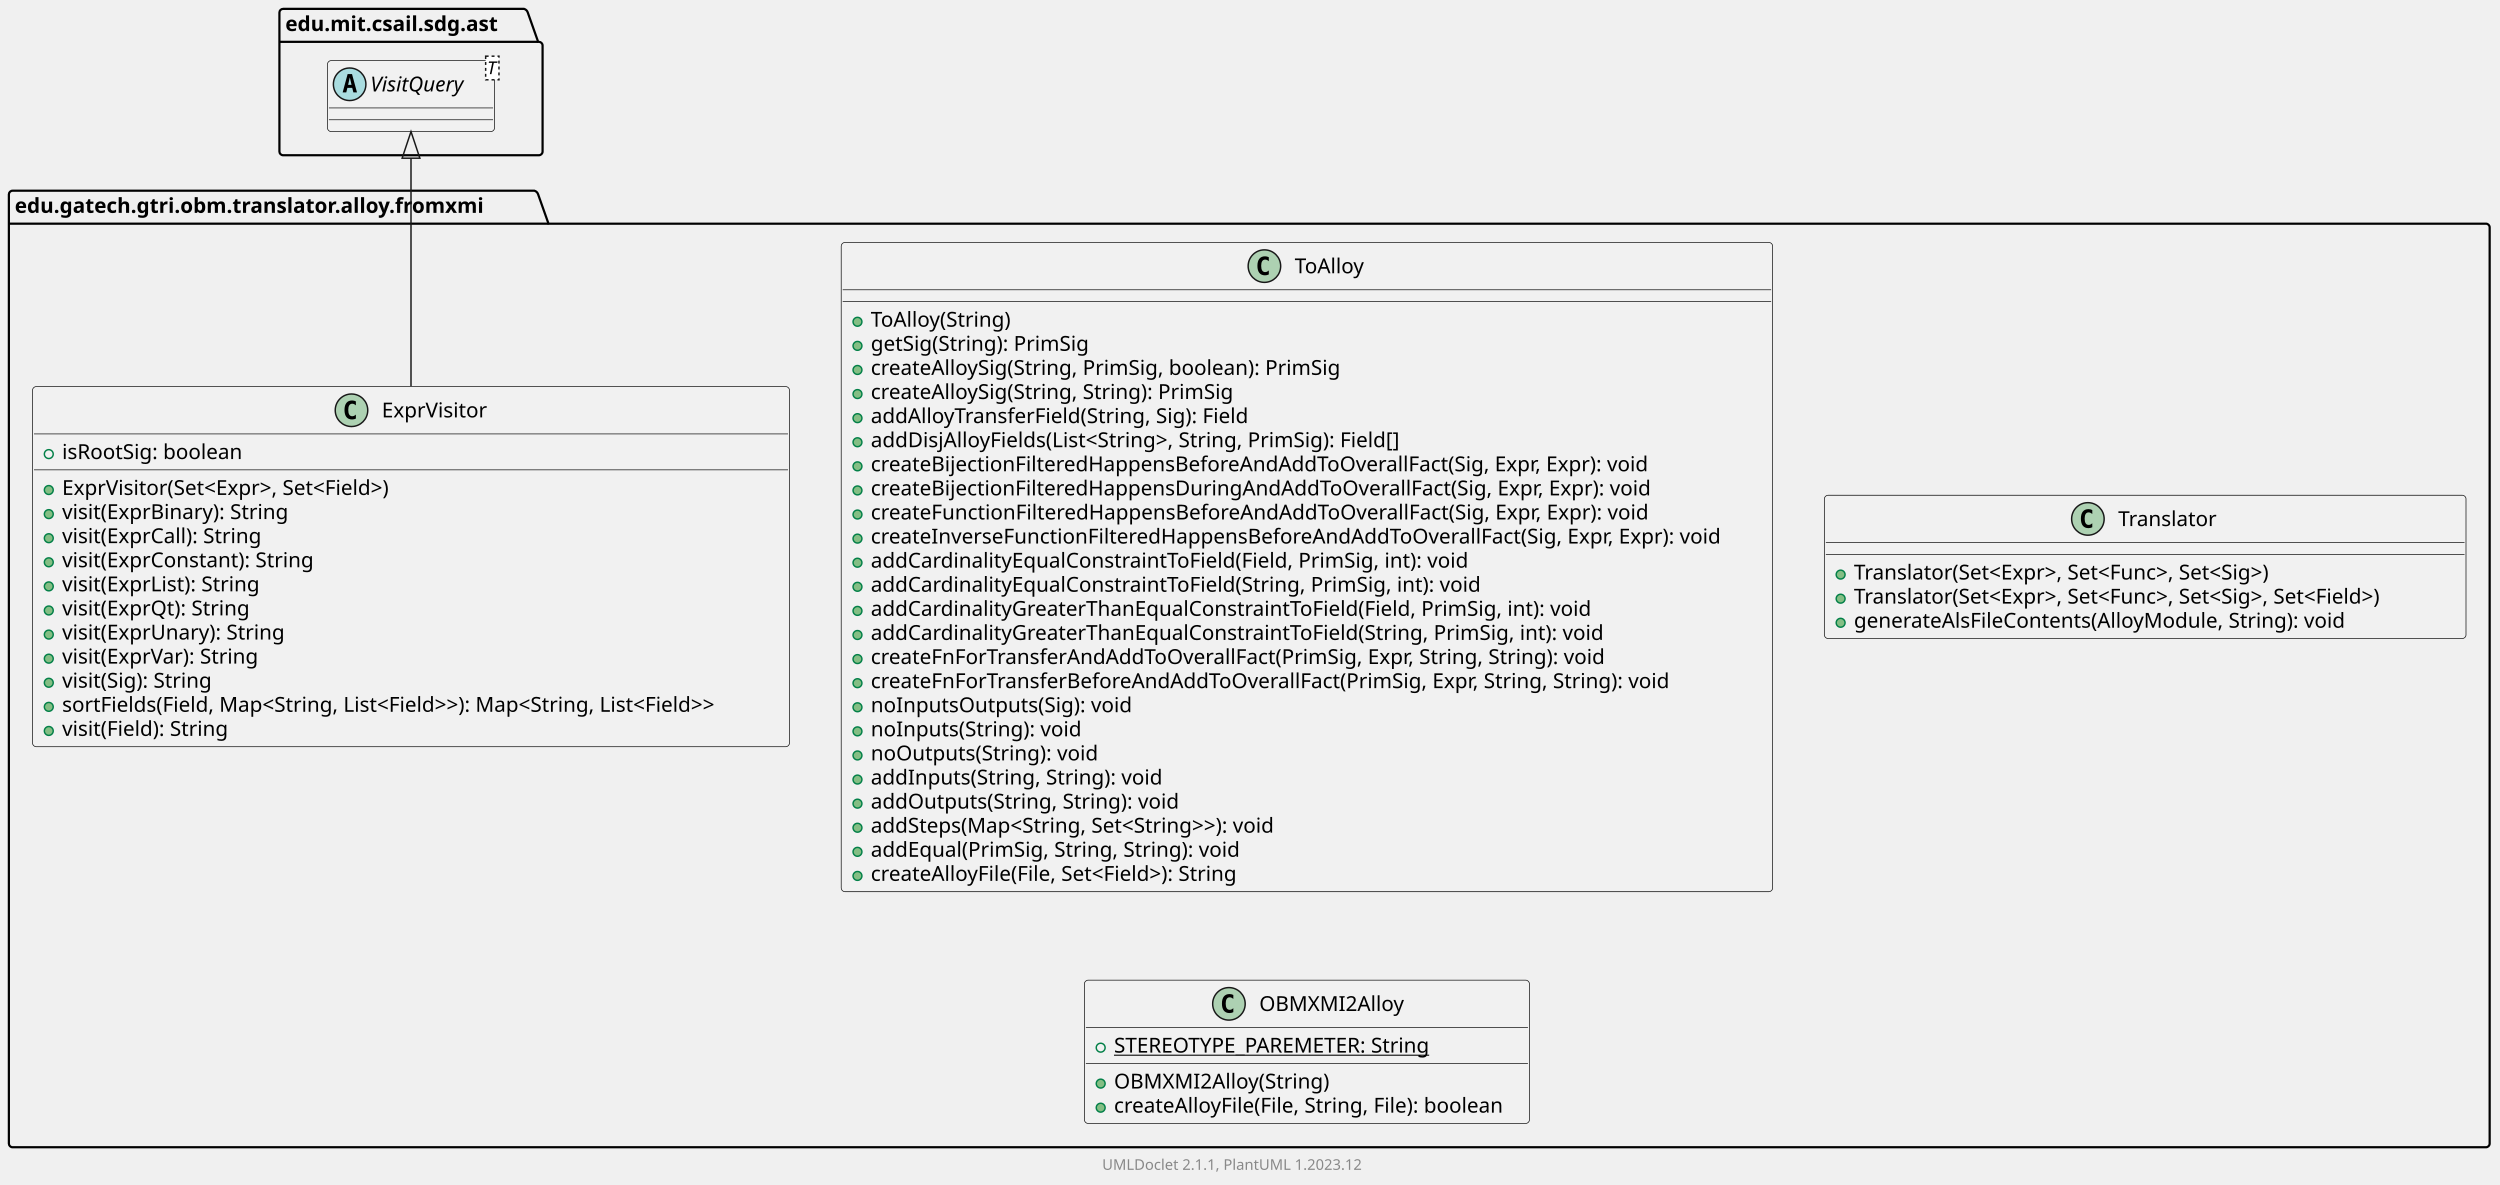
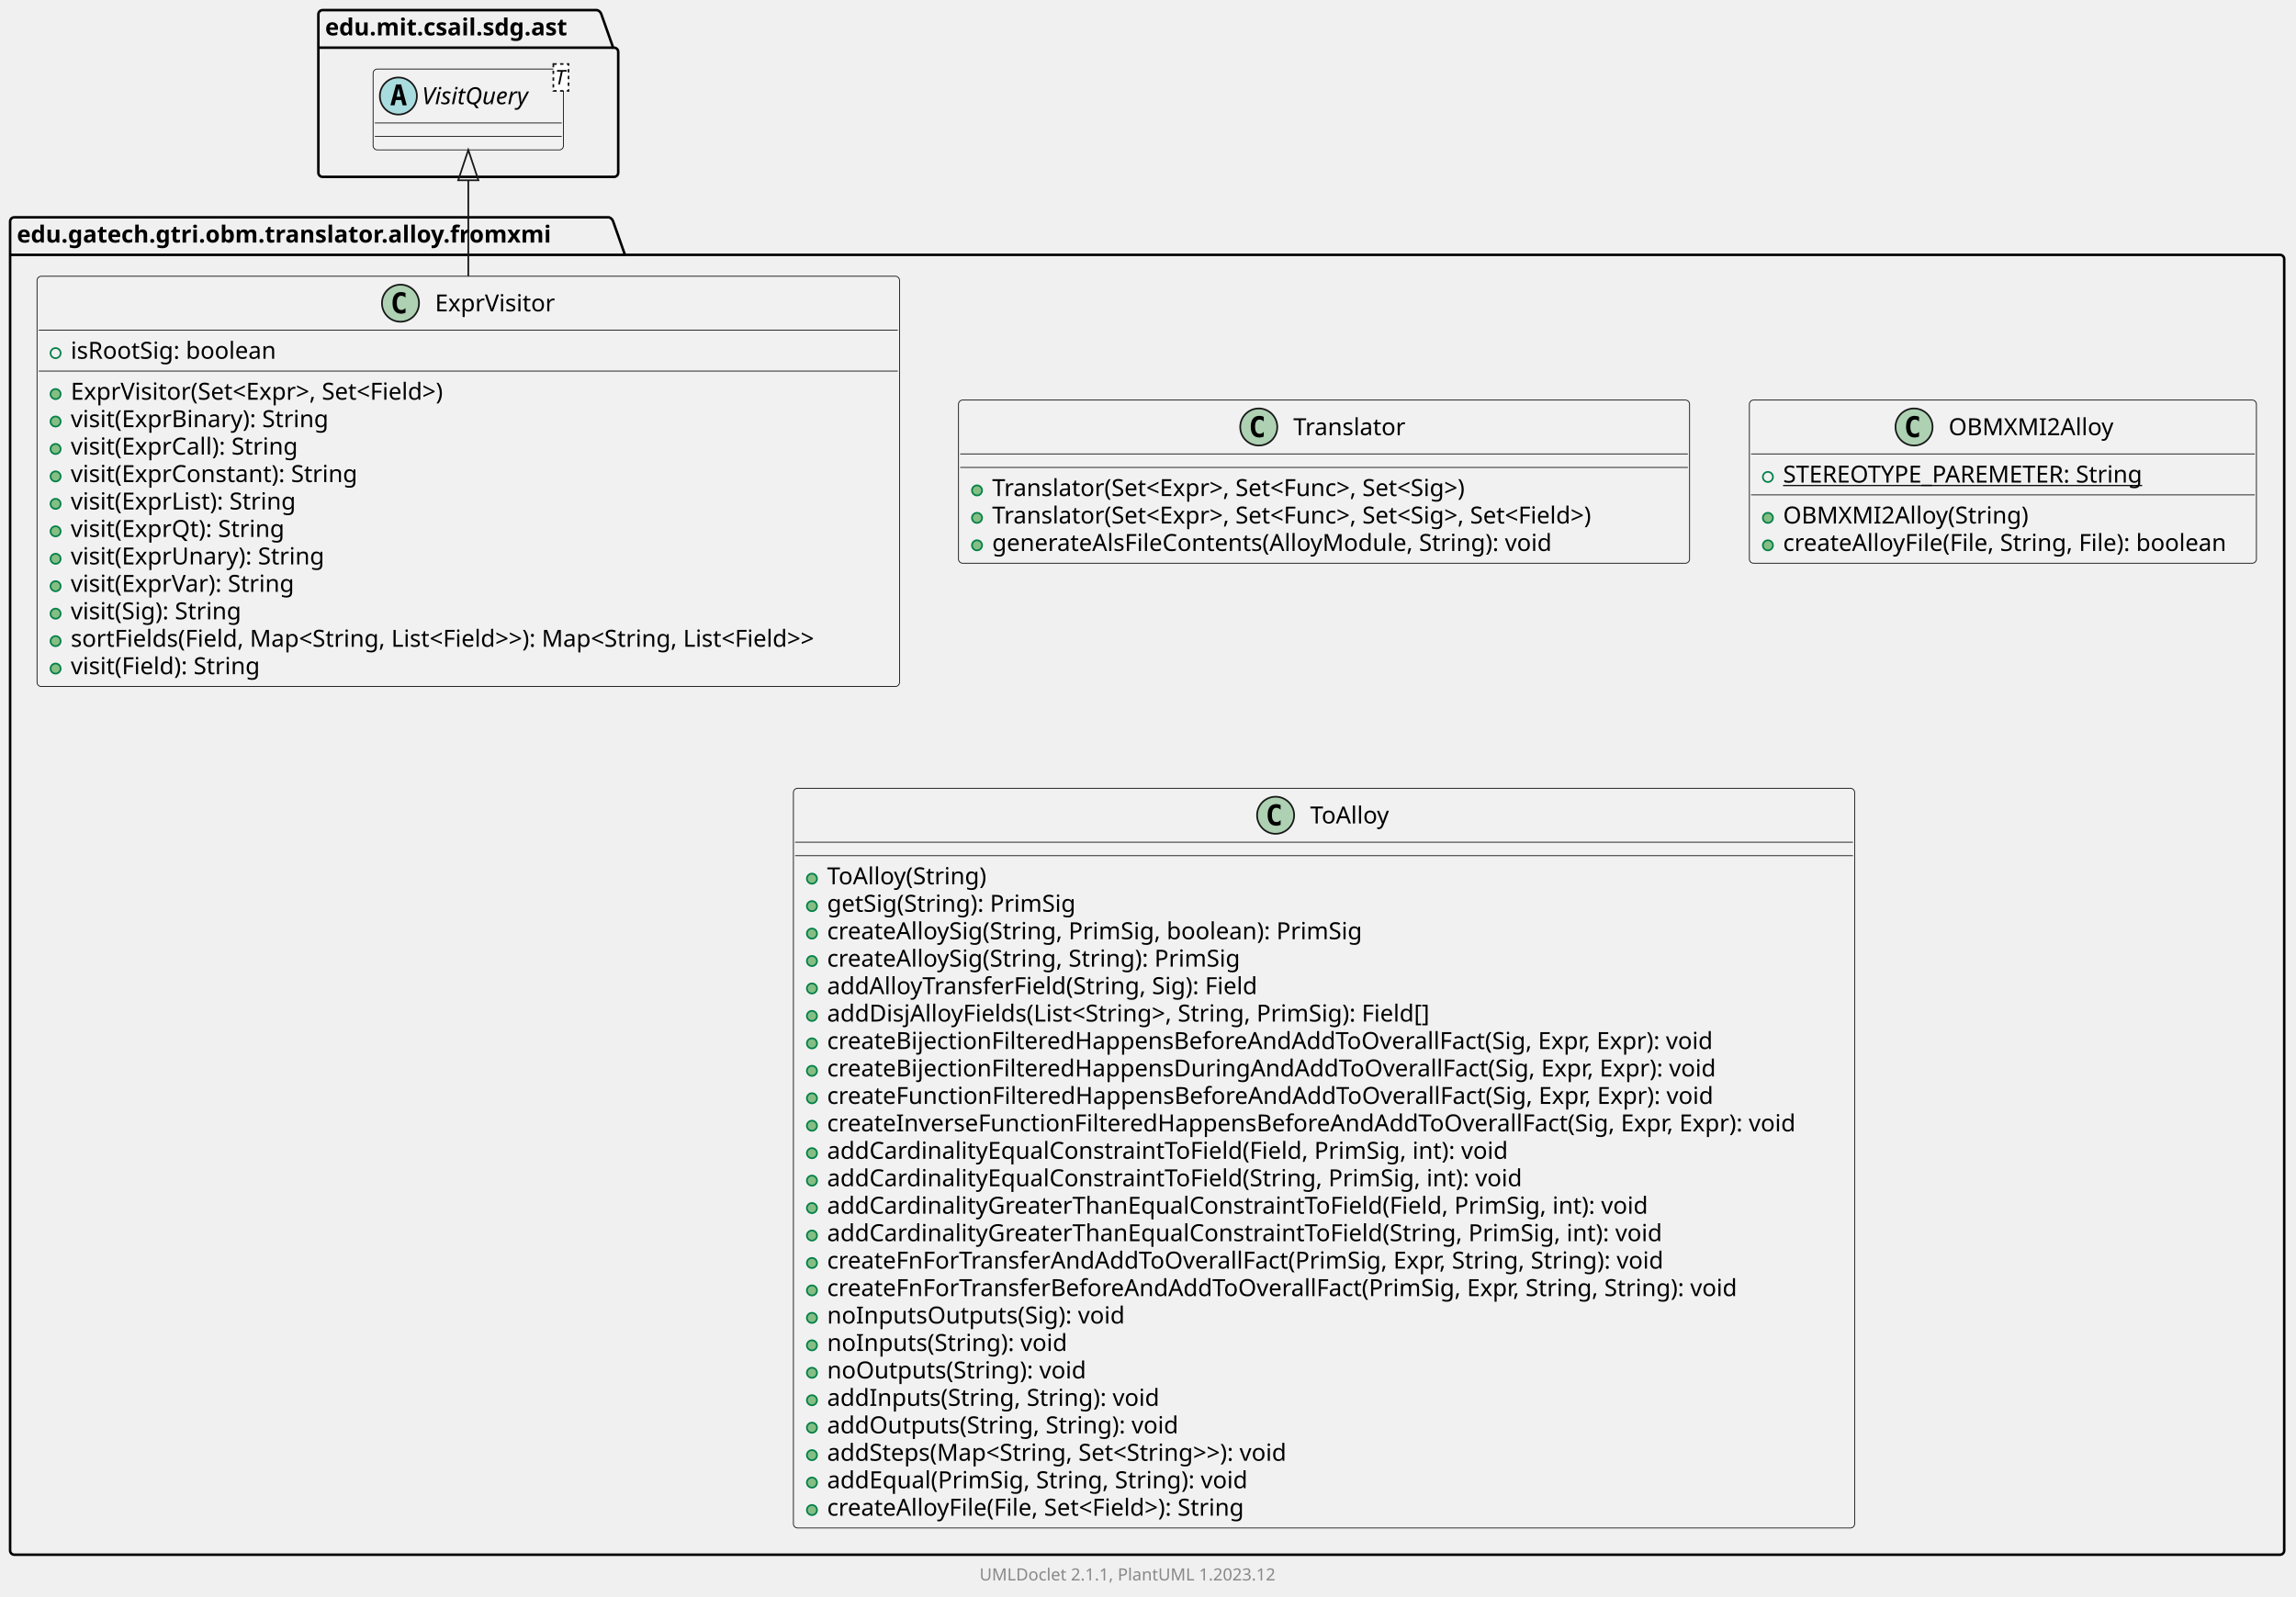
- <svg xmlns="http://www.w3.org/2000/svg" xmlns:xlink="http://www.w3.org/1999/xlink" contentStyleType="text/css" height="801px" preserveAspectRatio="none" style="width:1691px;height:801px;background:#FFFFFF;" version="1.1" viewBox="0 0 1691 801" width="1691px" zoomAndPan="magnify">
+ <svg xmlns="http://www.w3.org/2000/svg" xmlns:xlink="http://www.w3.org/1999/xlink" contentStyleType="text/css" height="948px" preserveAspectRatio="none" style="width:1363px;height:948px;background:#FFFFFF;" version="1.1" viewBox="0 0 1363 948" width="1363px" zoomAndPan="magnify">
  <defs />
  <g>
    <g id="cluster_edu.gatech.gtri.obm.translator.alloy.fromxmi">
-       <path d="M8.5,129 L361.5,129 A3.75,3.75 0 0 1 364,131.5 L371,151.297 L1681.5,151.297 A2.5,2.5 0 0 1 1684,153.797 L1684,773.5 A2.5,2.5 0 0 1 1681.5,776 L8.5,776 A2.5,2.5 0 0 1 6,773.5 L6,131.5 A2.5,2.5 0 0 1 8.5,129 " fill="none" style="stroke:#000000;stroke-width:1.5;" />
+       <path d="M8.5,129 L361.5,129 A3.75,3.75 0 0 1 364,131.5 L371,151.297 L1353.5,151.297 A2.5,2.5 0 0 1 1356,153.797 L1356,920.5 A2.5,2.5 0 0 1 1353.5,923 L8.5,923 A2.5,2.5 0 0 1 6,920.5 L6,131.5 A2.5,2.5 0 0 1 8.5,129 " fill="none" style="stroke:#000000;stroke-width:1.5;" />
      <line style="stroke:#000000;stroke-width:1.5;" x1="6" x2="371" y1="151.297" y2="151.297" />
      <text fill="#000000" font-family="sans-serif" font-size="14" font-weight="bold" lengthAdjust="spacing" textLength="352" x="10" y="143.995">edu.gatech.gtri.obm.translator.alloy.fromxmi</text>
    </g>
    <g id="cluster_edu.mit.csail.sdg.ast">
      <path d="M191.5,6 L354.5,6 A3.75,3.75 0 0 1 357,8.5 L364,28.297 L364.5,28.297 A2.5,2.5 0 0 1 367,30.797 L367,102.5 A2.5,2.5 0 0 1 364.5,105 L191.5,105 A2.5,2.5 0 0 1 189,102.5 L189,8.5 A2.5,2.5 0 0 1 191.5,6 " fill="none" style="stroke:#000000;stroke-width:1.5;" />
      <line style="stroke:#000000;stroke-width:1.5;" x1="189" x2="364" y1="28.297" y2="28.297" />
      <text fill="#000000" font-family="sans-serif" font-size="14" font-weight="bold" lengthAdjust="spacing" textLength="162" x="193" y="20.995">edu.mit.csail.sdg.ast</text>
    </g>
+     <a href="Translator.html" target="_top" title="Translator.html" xlink:actuate="onRequest" xlink:href="Translator.html" xlink:show="new" xlink:title="Translator.html" xlink:type="simple">
+       <g id="elem_Translator">
+         <rect codeLine="5" fill="#F1F1F1" height="96.891" id="Translator" rx="2.5" ry="2.5" style="stroke:#181818;stroke-width:0.5;" width="434" x="569" y="237.5" />
+         <ellipse cx="747.25" cy="253.5" fill="#ADD1B2" rx="11" ry="11" style="stroke:#181818;stroke-width:1.0;" />
+         <path d="M750.219,259.141 Q749.641,259.438 749,259.578 Q748.359,259.734 747.656,259.734 Q745.156,259.734 743.828,258.094 Q742.516,256.438 742.516,253.312 Q742.516,250.188 743.828,248.531 Q745.156,246.875 747.656,246.875 Q748.359,246.875 749,247.031 Q749.656,247.188 750.219,247.484 L750.219,250.203 Q749.594,249.625 749,249.359 Q748.406,249.078 747.781,249.078 Q746.438,249.078 745.75,250.156 Q745.062,251.219 745.062,253.312 Q745.062,255.406 745.75,256.484 Q746.438,257.547 747.781,257.547 Q748.406,257.547 749,257.281 Q749.594,257 750.219,256.422 L750.219,259.141 Z " fill="#000000" />
+         <text fill="#000000" font-family="sans-serif" font-size="14" lengthAdjust="spacing" textLength="69" x="767.75" y="258.347">Translator</text>
+         <line style="stroke:#181818;stroke-width:0.5;" x1="570" x2="1002" y1="269.5" y2="269.5" />
+         <line style="stroke:#181818;stroke-width:0.5;" x1="570" x2="1002" y1="277.5" y2="277.5" />
+         <ellipse cx="580" cy="291.148" fill="#84BE84" rx="3" ry="3" style="stroke:#038048;stroke-width:1.0;" />
+         <text fill="#000000" font-family="sans-serif" font-size="14" lengthAdjust="spacing" textLength="321" x="589" y="294.495">Translator(Set&lt;Expr&gt;, Set&lt;Func&gt;, Set&lt;Sig&gt;)</text>
+         <ellipse cx="580" cy="307.445" fill="#84BE84" rx="3" ry="3" style="stroke:#038048;stroke-width:1.0;" />
+         <text fill="#000000" font-family="sans-serif" font-size="14" lengthAdjust="spacing" textLength="408" x="589" y="310.792">Translator(Set&lt;Expr&gt;, Set&lt;Func&gt;, Set&lt;Sig&gt;, Set&lt;Field&gt;)</text>
+         <ellipse cx="580" cy="323.742" fill="#84BE84" rx="3" ry="3" style="stroke:#038048;stroke-width:1.0;" />
+         <text fill="#000000" font-family="sans-serif" font-size="14" lengthAdjust="spacing" textLength="347" x="589" y="327.089">generateAlsFileContents(AlloyModule, String): void</text>
+       </g>
+     </a>
+     <a href="OBMXMI2Alloy.html" target="_top" title="OBMXMI2Alloy.html" xlink:actuate="onRequest" xlink:href="OBMXMI2Alloy.html" xlink:show="new" xlink:title="OBMXMI2Alloy.html" xlink:type="simple">
+       <g id="elem_OBMXMI2Alloy">
+         <rect codeLine="11" fill="#F1F1F1" height="96.891" id="OBMXMI2Alloy" rx="2.5" ry="2.5" style="stroke:#181818;stroke-width:0.5;" width="301" x="1038.5" y="237.5" />
+         <ellipse cx="1136.25" cy="253.5" fill="#ADD1B2" rx="11" ry="11" style="stroke:#181818;stroke-width:1.0;" />
+         <path d="M1139.219,259.141 Q1138.641,259.438 1138,259.578 Q1137.359,259.734 1136.656,259.734 Q1134.156,259.734 1132.828,258.094 Q1131.516,256.438 1131.516,253.312 Q1131.516,250.188 1132.828,248.531 Q1134.156,246.875 1136.656,246.875 Q1137.359,246.875 1138,247.031 Q1138.656,247.188 1139.219,247.484 L1139.219,250.203 Q1138.594,249.625 1138,249.359 Q1137.406,249.078 1136.781,249.078 Q1135.438,249.078 1134.75,250.156 Q1134.062,251.219 1134.062,253.312 Q1134.062,255.406 1134.75,256.484 Q1135.438,257.547 1136.781,257.547 Q1137.406,257.547 1138,257.281 Q1138.594,257 1139.219,256.422 L1139.219,259.141 Z " fill="#000000" />
+         <text fill="#000000" font-family="sans-serif" font-size="14" lengthAdjust="spacing" textLength="97" x="1156.75" y="258.347">OBMXMI2Alloy</text>
+         <line style="stroke:#181818;stroke-width:0.5;" x1="1039.5" x2="1338.5" y1="269.5" y2="269.5" />
+         <ellipse cx="1049.5" cy="283.148" fill="none" rx="3" ry="3" style="stroke:#038048;stroke-width:1.0;" />
+         <text fill="#000000" font-family="sans-serif" font-size="14" lengthAdjust="spacing" text-decoration="underline" textLength="235" x="1058.5" y="286.495">STEREOTYPE_PAREMETER: String</text>
+         <line style="stroke:#181818;stroke-width:0.5;" x1="1039.5" x2="1338.5" y1="293.797" y2="293.797" />
+         <ellipse cx="1049.5" cy="307.445" fill="#84BE84" rx="3" ry="3" style="stroke:#038048;stroke-width:1.0;" />
+         <text fill="#000000" font-family="sans-serif" font-size="14" lengthAdjust="spacing" textLength="147" x="1058.5" y="310.792">OBMXMI2Alloy(String)</text>
+         <ellipse cx="1049.5" cy="323.742" fill="#84BE84" rx="3" ry="3" style="stroke:#038048;stroke-width:1.0;" />
+         <text fill="#000000" font-family="sans-serif" font-size="14" lengthAdjust="spacing" textLength="275" x="1058.5" y="327.089">createAlloyFile(File, String, File): boolean</text>
+       </g>
+     </a>
    <a href="ToAlloy.html" target="_top" title="ToAlloy.html" xlink:actuate="onRequest" xlink:href="ToAlloy.html" xlink:show="new" xlink:title="ToAlloy.html" xlink:type="simple">
      <g id="elem_ToAlloy">
-         <rect codeLine="5" fill="#F1F1F1" height="439.125" id="ToAlloy" rx="2.5" ry="2.5" style="stroke:#181818;stroke-width:0.5;" width="630" x="569" y="164" />
-         <ellipse cx="855.25" cy="180" fill="#ADD1B2" rx="11" ry="11" style="stroke:#181818;stroke-width:1.0;" />
-         <path d="M858.219,185.641 Q857.641,185.938 857,186.078 Q856.359,186.234 855.656,186.234 Q853.156,186.234 851.828,184.594 Q850.516,182.938 850.516,179.812 Q850.516,176.688 851.828,175.031 Q853.156,173.375 855.656,173.375 Q856.359,173.375 857,173.531 Q857.656,173.688 858.219,173.984 L858.219,176.703 Q857.594,176.125 857,175.859 Q856.406,175.578 855.781,175.578 Q854.438,175.578 853.75,176.656 Q853.062,177.719 853.062,179.812 Q853.062,181.906 853.75,182.984 Q854.438,184.047 855.781,184.047 Q856.406,184.047 857,183.781 Q857.594,183.5 858.219,182.922 L858.219,185.641 Z " fill="#000000" />
-         <text fill="#000000" font-family="sans-serif" font-size="14" lengthAdjust="spacing" textLength="49" x="875.75" y="184.847">ToAlloy</text>
-         <line style="stroke:#181818;stroke-width:0.5;" x1="570" x2="1198" y1="196" y2="196" />
-         <line style="stroke:#181818;stroke-width:0.5;" x1="570" x2="1198" y1="204" y2="204" />
-         <ellipse cx="580" cy="217.648" fill="#84BE84" rx="3" ry="3" style="stroke:#038048;stroke-width:1.0;" />
-         <text fill="#000000" font-family="sans-serif" font-size="14" lengthAdjust="spacing" textLength="99" x="589" y="220.995">ToAlloy(String)</text>
-         <ellipse cx="580" cy="233.945" fill="#84BE84" rx="3" ry="3" style="stroke:#038048;stroke-width:1.0;" />
-         <text fill="#000000" font-family="sans-serif" font-size="14" lengthAdjust="spacing" textLength="154" x="589" y="237.292">getSig(String): PrimSig</text>
-         <ellipse cx="580" cy="250.242" fill="#84BE84" rx="3" ry="3" style="stroke:#038048;stroke-width:1.0;" />
-         <text fill="#000000" font-family="sans-serif" font-size="14" lengthAdjust="spacing" textLength="329" x="589" y="253.589">createAlloySig(String, PrimSig, boolean): PrimSig</text>
-         <ellipse cx="580" cy="266.539" fill="#84BE84" rx="3" ry="3" style="stroke:#038048;stroke-width:1.0;" />
-         <text fill="#000000" font-family="sans-serif" font-size="14" lengthAdjust="spacing" textLength="254" x="589" y="269.886">createAlloySig(String, String): PrimSig</text>
-         <ellipse cx="580" cy="282.836" fill="#84BE84" rx="3" ry="3" style="stroke:#038048;stroke-width:1.0;" />
-         <text fill="#000000" font-family="sans-serif" font-size="14" lengthAdjust="spacing" textLength="266" x="589" y="286.183">addAlloyTransferField(String, Sig): Field</text>
-         <ellipse cx="580" cy="299.133" fill="#84BE84" rx="3" ry="3" style="stroke:#038048;stroke-width:1.0;" />
-         <text fill="#000000" font-family="sans-serif" font-size="14" lengthAdjust="spacing" textLength="377" x="589" y="302.479">addDisjAlloyFields(List&lt;String&gt;, String, PrimSig): Field[]</text>
-         <ellipse cx="580" cy="315.43" fill="#84BE84" rx="3" ry="3" style="stroke:#038048;stroke-width:1.0;" />
-         <text fill="#000000" font-family="sans-serif" font-size="14" lengthAdjust="spacing" textLength="553" x="589" y="318.776">createBijectionFilteredHappensBeforeAndAddToOverallFact(Sig, Expr, Expr): void</text>
-         <ellipse cx="580" cy="331.727" fill="#84BE84" rx="3" ry="3" style="stroke:#038048;stroke-width:1.0;" />
-         <text fill="#000000" font-family="sans-serif" font-size="14" lengthAdjust="spacing" textLength="553" x="589" y="335.073">createBijectionFilteredHappensDuringAndAddToOverallFact(Sig, Expr, Expr): void</text>
-         <ellipse cx="580" cy="348.023" fill="#84BE84" rx="3" ry="3" style="stroke:#038048;stroke-width:1.0;" />
-         <text fill="#000000" font-family="sans-serif" font-size="14" lengthAdjust="spacing" textLength="554" x="589" y="351.37">createFunctionFilteredHappensBeforeAndAddToOverallFact(Sig, Expr, Expr): void</text>
-         <ellipse cx="580" cy="364.32" fill="#84BE84" rx="3" ry="3" style="stroke:#038048;stroke-width:1.0;" />
-         <text fill="#000000" font-family="sans-serif" font-size="14" lengthAdjust="spacing" textLength="604" x="589" y="367.667">createInverseFunctionFilteredHappensBeforeAndAddToOverallFact(Sig, Expr, Expr): void</text>
-         <ellipse cx="580" cy="380.617" fill="#84BE84" rx="3" ry="3" style="stroke:#038048;stroke-width:1.0;" />
-         <text fill="#000000" font-family="sans-serif" font-size="14" lengthAdjust="spacing" textLength="418" x="589" y="383.964">addCardinalityEqualConstraintToField(Field, PrimSig, int): void</text>
-         <ellipse cx="580" cy="396.914" fill="#84BE84" rx="3" ry="3" style="stroke:#038048;stroke-width:1.0;" />
-         <text fill="#000000" font-family="sans-serif" font-size="14" lengthAdjust="spacing" textLength="426" x="589" y="400.261">addCardinalityEqualConstraintToField(String, PrimSig, int): void</text>
-         <ellipse cx="580" cy="413.211" fill="#84BE84" rx="3" ry="3" style="stroke:#038048;stroke-width:1.0;" />
-         <text fill="#000000" font-family="sans-serif" font-size="14" lengthAdjust="spacing" textLength="505" x="589" y="416.558">addCardinalityGreaterThanEqualConstraintToField(Field, PrimSig, int): void</text>
-         <ellipse cx="580" cy="429.508" fill="#84BE84" rx="3" ry="3" style="stroke:#038048;stroke-width:1.0;" />
-         <text fill="#000000" font-family="sans-serif" font-size="14" lengthAdjust="spacing" textLength="513" x="589" y="432.854">addCardinalityGreaterThanEqualConstraintToField(String, PrimSig, int): void</text>
-         <ellipse cx="580" cy="445.805" fill="#84BE84" rx="3" ry="3" style="stroke:#038048;stroke-width:1.0;" />
-         <text fill="#000000" font-family="sans-serif" font-size="14" lengthAdjust="spacing" textLength="519" x="589" y="449.151">createFnForTransferAndAddToOverallFact(PrimSig, Expr, String, String): void</text>
-         <ellipse cx="580" cy="462.102" fill="#84BE84" rx="3" ry="3" style="stroke:#038048;stroke-width:1.0;" />
-         <text fill="#000000" font-family="sans-serif" font-size="14" lengthAdjust="spacing" textLength="565" x="589" y="465.448">createFnForTransferBeforeAndAddToOverallFact(PrimSig, Expr, String, String): void</text>
-         <ellipse cx="580" cy="478.398" fill="#84BE84" rx="3" ry="3" style="stroke:#038048;stroke-width:1.0;" />
-         <text fill="#000000" font-family="sans-serif" font-size="14" lengthAdjust="spacing" textLength="185" x="589" y="481.745">noInputsOutputs(Sig): void</text>
-         <ellipse cx="580" cy="494.695" fill="#84BE84" rx="3" ry="3" style="stroke:#038048;stroke-width:1.0;" />
-         <text fill="#000000" font-family="sans-serif" font-size="14" lengthAdjust="spacing" textLength="148" x="589" y="498.042">noInputs(String): void</text>
-         <ellipse cx="580" cy="510.992" fill="#84BE84" rx="3" ry="3" style="stroke:#038048;stroke-width:1.0;" />
-         <text fill="#000000" font-family="sans-serif" font-size="14" lengthAdjust="spacing" textLength="161" x="589" y="514.339">noOutputs(String): void</text>
-         <ellipse cx="580" cy="527.289" fill="#84BE84" rx="3" ry="3" style="stroke:#038048;stroke-width:1.0;" />
-         <text fill="#000000" font-family="sans-serif" font-size="14" lengthAdjust="spacing" textLength="204" x="589" y="530.636">addInputs(String, String): void</text>
-         <ellipse cx="580" cy="543.586" fill="#84BE84" rx="3" ry="3" style="stroke:#038048;stroke-width:1.0;" />
-         <text fill="#000000" font-family="sans-serif" font-size="14" lengthAdjust="spacing" textLength="217" x="589" y="546.933">addOutputs(String, String): void</text>
-         <ellipse cx="580" cy="559.883" fill="#84BE84" rx="3" ry="3" style="stroke:#038048;stroke-width:1.0;" />
-         <text fill="#000000" font-family="sans-serif" font-size="14" lengthAdjust="spacing" textLength="301" x="589" y="563.23">addSteps(Map&lt;String, Set&lt;String&gt;&gt;): void</text>
-         <ellipse cx="580" cy="576.18" fill="#84BE84" rx="3" ry="3" style="stroke:#038048;stroke-width:1.0;" />
-         <text fill="#000000" font-family="sans-serif" font-size="14" lengthAdjust="spacing" textLength="258" x="589" y="579.526">addEqual(PrimSig, String, String): void</text>
-         <ellipse cx="580" cy="592.477" fill="#84BE84" rx="3" ry="3" style="stroke:#038048;stroke-width:1.0;" />
-         <text fill="#000000" font-family="sans-serif" font-size="14" lengthAdjust="spacing" textLength="267" x="589" y="595.823">createAlloyFile(File, Set&lt;Field&gt;): String</text>
-       </g>
-     </a>
-     <a href="Translator.html" target="_top" title="Translator.html" xlink:actuate="onRequest" xlink:href="Translator.html" xlink:show="new" xlink:title="Translator.html" xlink:type="simple">
-       <g id="elem_Translator">
-         <rect codeLine="32" fill="#F1F1F1" height="96.891" id="Translator" rx="2.5" ry="2.5" style="stroke:#181818;stroke-width:0.5;" width="434" x="1234" y="335" />
-         <ellipse cx="1412.25" cy="351" fill="#ADD1B2" rx="11" ry="11" style="stroke:#181818;stroke-width:1.0;" />
-         <path d="M1415.219,356.641 Q1414.641,356.938 1414,357.078 Q1413.359,357.234 1412.656,357.234 Q1410.156,357.234 1408.828,355.594 Q1407.516,353.938 1407.516,350.812 Q1407.516,347.688 1408.828,346.031 Q1410.156,344.375 1412.656,344.375 Q1413.359,344.375 1414,344.531 Q1414.656,344.688 1415.219,344.984 L1415.219,347.703 Q1414.594,347.125 1414,346.859 Q1413.406,346.578 1412.781,346.578 Q1411.438,346.578 1410.75,347.656 Q1410.062,348.719 1410.062,350.812 Q1410.062,352.906 1410.75,353.984 Q1411.438,355.047 1412.781,355.047 Q1413.406,355.047 1414,354.781 Q1414.594,354.5 1415.219,353.922 L1415.219,356.641 Z " fill="#000000" />
-         <text fill="#000000" font-family="sans-serif" font-size="14" lengthAdjust="spacing" textLength="69" x="1432.75" y="355.847">Translator</text>
-         <line style="stroke:#181818;stroke-width:0.5;" x1="1235" x2="1667" y1="367" y2="367" />
-         <line style="stroke:#181818;stroke-width:0.5;" x1="1235" x2="1667" y1="375" y2="375" />
-         <ellipse cx="1245" cy="388.648" fill="#84BE84" rx="3" ry="3" style="stroke:#038048;stroke-width:1.0;" />
-         <text fill="#000000" font-family="sans-serif" font-size="14" lengthAdjust="spacing" textLength="321" x="1254" y="391.995">Translator(Set&lt;Expr&gt;, Set&lt;Func&gt;, Set&lt;Sig&gt;)</text>
-         <ellipse cx="1245" cy="404.945" fill="#84BE84" rx="3" ry="3" style="stroke:#038048;stroke-width:1.0;" />
-         <text fill="#000000" font-family="sans-serif" font-size="14" lengthAdjust="spacing" textLength="408" x="1254" y="408.292">Translator(Set&lt;Expr&gt;, Set&lt;Func&gt;, Set&lt;Sig&gt;, Set&lt;Field&gt;)</text>
-         <ellipse cx="1245" cy="421.242" fill="#84BE84" rx="3" ry="3" style="stroke:#038048;stroke-width:1.0;" />
-         <text fill="#000000" font-family="sans-serif" font-size="14" lengthAdjust="spacing" textLength="347" x="1254" y="424.589">generateAlsFileContents(AlloyModule, String): void</text>
+         <rect codeLine="17" fill="#F1F1F1" height="439.125" id="ToAlloy" rx="2.5" ry="2.5" style="stroke:#181818;stroke-width:0.5;" width="630" x="471" y="468" />
+         <ellipse cx="757.25" cy="484" fill="#ADD1B2" rx="11" ry="11" style="stroke:#181818;stroke-width:1.0;" />
+         <path d="M760.219,489.641 Q759.641,489.938 759,490.078 Q758.359,490.234 757.656,490.234 Q755.156,490.234 753.828,488.594 Q752.516,486.938 752.516,483.812 Q752.516,480.688 753.828,479.031 Q755.156,477.375 757.656,477.375 Q758.359,477.375 759,477.531 Q759.656,477.688 760.219,477.984 L760.219,480.703 Q759.594,480.125 759,479.859 Q758.406,479.578 757.781,479.578 Q756.438,479.578 755.75,480.656 Q755.062,481.719 755.062,483.812 Q755.062,485.906 755.75,486.984 Q756.438,488.047 757.781,488.047 Q758.406,488.047 759,487.781 Q759.594,487.5 760.219,486.922 L760.219,489.641 Z " fill="#000000" />
+         <text fill="#000000" font-family="sans-serif" font-size="14" lengthAdjust="spacing" textLength="49" x="777.75" y="488.847">ToAlloy</text>
+         <line style="stroke:#181818;stroke-width:0.5;" x1="472" x2="1100" y1="500" y2="500" />
+         <line style="stroke:#181818;stroke-width:0.5;" x1="472" x2="1100" y1="508" y2="508" />
+         <ellipse cx="482" cy="521.648" fill="#84BE84" rx="3" ry="3" style="stroke:#038048;stroke-width:1.0;" />
+         <text fill="#000000" font-family="sans-serif" font-size="14" lengthAdjust="spacing" textLength="99" x="491" y="524.995">ToAlloy(String)</text>
+         <ellipse cx="482" cy="537.945" fill="#84BE84" rx="3" ry="3" style="stroke:#038048;stroke-width:1.0;" />
+         <text fill="#000000" font-family="sans-serif" font-size="14" lengthAdjust="spacing" textLength="154" x="491" y="541.292">getSig(String): PrimSig</text>
+         <ellipse cx="482" cy="554.242" fill="#84BE84" rx="3" ry="3" style="stroke:#038048;stroke-width:1.0;" />
+         <text fill="#000000" font-family="sans-serif" font-size="14" lengthAdjust="spacing" textLength="329" x="491" y="557.589">createAlloySig(String, PrimSig, boolean): PrimSig</text>
+         <ellipse cx="482" cy="570.539" fill="#84BE84" rx="3" ry="3" style="stroke:#038048;stroke-width:1.0;" />
+         <text fill="#000000" font-family="sans-serif" font-size="14" lengthAdjust="spacing" textLength="254" x="491" y="573.886">createAlloySig(String, String): PrimSig</text>
+         <ellipse cx="482" cy="586.836" fill="#84BE84" rx="3" ry="3" style="stroke:#038048;stroke-width:1.0;" />
+         <text fill="#000000" font-family="sans-serif" font-size="14" lengthAdjust="spacing" textLength="266" x="491" y="590.183">addAlloyTransferField(String, Sig): Field</text>
+         <ellipse cx="482" cy="603.133" fill="#84BE84" rx="3" ry="3" style="stroke:#038048;stroke-width:1.0;" />
+         <text fill="#000000" font-family="sans-serif" font-size="14" lengthAdjust="spacing" textLength="377" x="491" y="606.48">addDisjAlloyFields(List&lt;String&gt;, String, PrimSig): Field[]</text>
+         <ellipse cx="482" cy="619.43" fill="#84BE84" rx="3" ry="3" style="stroke:#038048;stroke-width:1.0;" />
+         <text fill="#000000" font-family="sans-serif" font-size="14" lengthAdjust="spacing" textLength="553" x="491" y="622.776">createBijectionFilteredHappensBeforeAndAddToOverallFact(Sig, Expr, Expr): void</text>
+         <ellipse cx="482" cy="635.727" fill="#84BE84" rx="3" ry="3" style="stroke:#038048;stroke-width:1.0;" />
+         <text fill="#000000" font-family="sans-serif" font-size="14" lengthAdjust="spacing" textLength="553" x="491" y="639.073">createBijectionFilteredHappensDuringAndAddToOverallFact(Sig, Expr, Expr): void</text>
+         <ellipse cx="482" cy="652.023" fill="#84BE84" rx="3" ry="3" style="stroke:#038048;stroke-width:1.0;" />
+         <text fill="#000000" font-family="sans-serif" font-size="14" lengthAdjust="spacing" textLength="554" x="491" y="655.37">createFunctionFilteredHappensBeforeAndAddToOverallFact(Sig, Expr, Expr): void</text>
+         <ellipse cx="482" cy="668.32" fill="#84BE84" rx="3" ry="3" style="stroke:#038048;stroke-width:1.0;" />
+         <text fill="#000000" font-family="sans-serif" font-size="14" lengthAdjust="spacing" textLength="604" x="491" y="671.667">createInverseFunctionFilteredHappensBeforeAndAddToOverallFact(Sig, Expr, Expr): void</text>
+         <ellipse cx="482" cy="684.617" fill="#84BE84" rx="3" ry="3" style="stroke:#038048;stroke-width:1.0;" />
+         <text fill="#000000" font-family="sans-serif" font-size="14" lengthAdjust="spacing" textLength="418" x="491" y="687.964">addCardinalityEqualConstraintToField(Field, PrimSig, int): void</text>
+         <ellipse cx="482" cy="700.914" fill="#84BE84" rx="3" ry="3" style="stroke:#038048;stroke-width:1.0;" />
+         <text fill="#000000" font-family="sans-serif" font-size="14" lengthAdjust="spacing" textLength="426" x="491" y="704.261">addCardinalityEqualConstraintToField(String, PrimSig, int): void</text>
+         <ellipse cx="482" cy="717.211" fill="#84BE84" rx="3" ry="3" style="stroke:#038048;stroke-width:1.0;" />
+         <text fill="#000000" font-family="sans-serif" font-size="14" lengthAdjust="spacing" textLength="505" x="491" y="720.558">addCardinalityGreaterThanEqualConstraintToField(Field, PrimSig, int): void</text>
+         <ellipse cx="482" cy="733.508" fill="#84BE84" rx="3" ry="3" style="stroke:#038048;stroke-width:1.0;" />
+         <text fill="#000000" font-family="sans-serif" font-size="14" lengthAdjust="spacing" textLength="513" x="491" y="736.855">addCardinalityGreaterThanEqualConstraintToField(String, PrimSig, int): void</text>
+         <ellipse cx="482" cy="749.805" fill="#84BE84" rx="3" ry="3" style="stroke:#038048;stroke-width:1.0;" />
+         <text fill="#000000" font-family="sans-serif" font-size="14" lengthAdjust="spacing" textLength="519" x="491" y="753.151">createFnForTransferAndAddToOverallFact(PrimSig, Expr, String, String): void</text>
+         <ellipse cx="482" cy="766.102" fill="#84BE84" rx="3" ry="3" style="stroke:#038048;stroke-width:1.0;" />
+         <text fill="#000000" font-family="sans-serif" font-size="14" lengthAdjust="spacing" textLength="565" x="491" y="769.448">createFnForTransferBeforeAndAddToOverallFact(PrimSig, Expr, String, String): void</text>
+         <ellipse cx="482" cy="782.398" fill="#84BE84" rx="3" ry="3" style="stroke:#038048;stroke-width:1.0;" />
+         <text fill="#000000" font-family="sans-serif" font-size="14" lengthAdjust="spacing" textLength="185" x="491" y="785.745">noInputsOutputs(Sig): void</text>
+         <ellipse cx="482" cy="798.695" fill="#84BE84" rx="3" ry="3" style="stroke:#038048;stroke-width:1.0;" />
+         <text fill="#000000" font-family="sans-serif" font-size="14" lengthAdjust="spacing" textLength="148" x="491" y="802.042">noInputs(String): void</text>
+         <ellipse cx="482" cy="814.992" fill="#84BE84" rx="3" ry="3" style="stroke:#038048;stroke-width:1.0;" />
+         <text fill="#000000" font-family="sans-serif" font-size="14" lengthAdjust="spacing" textLength="161" x="491" y="818.339">noOutputs(String): void</text>
+         <ellipse cx="482" cy="831.289" fill="#84BE84" rx="3" ry="3" style="stroke:#038048;stroke-width:1.0;" />
+         <text fill="#000000" font-family="sans-serif" font-size="14" lengthAdjust="spacing" textLength="204" x="491" y="834.636">addInputs(String, String): void</text>
+         <ellipse cx="482" cy="847.586" fill="#84BE84" rx="3" ry="3" style="stroke:#038048;stroke-width:1.0;" />
+         <text fill="#000000" font-family="sans-serif" font-size="14" lengthAdjust="spacing" textLength="217" x="491" y="850.933">addOutputs(String, String): void</text>
+         <ellipse cx="482" cy="863.883" fill="#84BE84" rx="3" ry="3" style="stroke:#038048;stroke-width:1.0;" />
+         <text fill="#000000" font-family="sans-serif" font-size="14" lengthAdjust="spacing" textLength="301" x="491" y="867.23">addSteps(Map&lt;String, Set&lt;String&gt;&gt;): void</text>
+         <ellipse cx="482" cy="880.18" fill="#84BE84" rx="3" ry="3" style="stroke:#038048;stroke-width:1.0;" />
+         <text fill="#000000" font-family="sans-serif" font-size="14" lengthAdjust="spacing" textLength="258" x="491" y="883.526">addEqual(PrimSig, String, String): void</text>
+         <ellipse cx="482" cy="896.477" fill="#84BE84" rx="3" ry="3" style="stroke:#038048;stroke-width:1.0;" />
+         <text fill="#000000" font-family="sans-serif" font-size="14" lengthAdjust="spacing" textLength="267" x="491" y="899.823">createAlloyFile(File, Set&lt;Field&gt;): String</text>
      </g>
    </a>
    <a href="ExprVisitor.html" target="_top" title="ExprVisitor.html" xlink:actuate="onRequest" xlink:href="ExprVisitor.html" xlink:show="new" xlink:title="ExprVisitor.html" xlink:type="simple">
      <g id="elem_ExprVisitor">
-         <rect codeLine="38" fill="#F1F1F1" height="243.562" id="ExprVisitor" rx="2.5" ry="2.5" style="stroke:#181818;stroke-width:0.5;" width="512" x="22" y="261.5" />
-         <ellipse cx="237.75" cy="277.5" fill="#ADD1B2" rx="11" ry="11" style="stroke:#181818;stroke-width:1.0;" />
-         <path d="M240.719,283.141 Q240.141,283.438 239.5,283.578 Q238.859,283.734 238.156,283.734 Q235.656,283.734 234.328,282.094 Q233.016,280.438 233.016,277.312 Q233.016,274.188 234.328,272.531 Q235.656,270.875 238.156,270.875 Q238.859,270.875 239.5,271.031 Q240.156,271.188 240.719,271.484 L240.719,274.203 Q240.094,273.625 239.5,273.359 Q238.906,273.078 238.281,273.078 Q236.938,273.078 236.25,274.156 Q235.562,275.219 235.562,277.312 Q235.562,279.406 236.25,280.484 Q236.938,281.547 238.281,281.547 Q238.906,281.547 239.5,281.281 Q240.094,281 240.719,280.422 L240.719,283.141 Z " fill="#000000" />
-         <text fill="#000000" font-family="sans-serif" font-size="14" lengthAdjust="spacing" textLength="72" x="258.25" y="282.347">ExprVisitor</text>
-         <line style="stroke:#181818;stroke-width:0.5;" x1="23" x2="533" y1="293.5" y2="293.5" />
-         <ellipse cx="33" cy="307.148" fill="none" rx="3" ry="3" style="stroke:#038048;stroke-width:1.0;" />
-         <text fill="#000000" font-family="sans-serif" font-size="14" lengthAdjust="spacing" textLength="130" x="42" y="310.495">isRootSig: boolean</text>
-         <line style="stroke:#181818;stroke-width:0.5;" x1="23" x2="533" y1="317.797" y2="317.797" />
-         <ellipse cx="33" cy="331.445" fill="#84BE84" rx="3" ry="3" style="stroke:#038048;stroke-width:1.0;" />
-         <text fill="#000000" font-family="sans-serif" font-size="14" lengthAdjust="spacing" textLength="246" x="42" y="334.792">ExprVisitor(Set&lt;Expr&gt;, Set&lt;Field&gt;)</text>
-         <ellipse cx="33" cy="347.742" fill="#84BE84" rx="3" ry="3" style="stroke:#038048;stroke-width:1.0;" />
-         <text fill="#000000" font-family="sans-serif" font-size="14" lengthAdjust="spacing" textLength="157" x="42" y="351.089">visit(ExprBinary): String</text>
-         <ellipse cx="33" cy="364.039" fill="#84BE84" rx="3" ry="3" style="stroke:#038048;stroke-width:1.0;" />
-         <text fill="#000000" font-family="sans-serif" font-size="14" lengthAdjust="spacing" textLength="139" x="42" y="367.386">visit(ExprCall): String</text>
-         <ellipse cx="33" cy="380.336" fill="#84BE84" rx="3" ry="3" style="stroke:#038048;stroke-width:1.0;" />
-         <text fill="#000000" font-family="sans-serif" font-size="14" lengthAdjust="spacing" textLength="178" x="42" y="383.683">visit(ExprConstant): String</text>
-         <ellipse cx="33" cy="396.633" fill="#84BE84" rx="3" ry="3" style="stroke:#038048;stroke-width:1.0;" />
-         <text fill="#000000" font-family="sans-serif" font-size="14" lengthAdjust="spacing" textLength="138" x="42" y="399.979">visit(ExprList): String</text>
-         <ellipse cx="33" cy="412.93" fill="#84BE84" rx="3" ry="3" style="stroke:#038048;stroke-width:1.0;" />
-         <text fill="#000000" font-family="sans-serif" font-size="14" lengthAdjust="spacing" textLength="131" x="42" y="416.276">visit(ExprQt): String</text>
-         <ellipse cx="33" cy="429.227" fill="#84BE84" rx="3" ry="3" style="stroke:#038048;stroke-width:1.0;" />
-         <text fill="#000000" font-family="sans-serif" font-size="14" lengthAdjust="spacing" textLength="154" x="42" y="432.573">visit(ExprUnary): String</text>
-         <ellipse cx="33" cy="445.523" fill="#84BE84" rx="3" ry="3" style="stroke:#038048;stroke-width:1.0;" />
-         <text fill="#000000" font-family="sans-serif" font-size="14" lengthAdjust="spacing" textLength="137" x="42" y="448.87">visit(ExprVar): String</text>
-         <ellipse cx="33" cy="461.82" fill="#84BE84" rx="3" ry="3" style="stroke:#038048;stroke-width:1.0;" />
-         <text fill="#000000" font-family="sans-serif" font-size="14" lengthAdjust="spacing" textLength="106" x="42" y="465.167">visit(Sig): String</text>
-         <ellipse cx="33" cy="478.117" fill="#84BE84" rx="3" ry="3" style="stroke:#038048;stroke-width:1.0;" />
-         <text fill="#000000" font-family="sans-serif" font-size="14" lengthAdjust="spacing" textLength="486" x="42" y="481.464">sortFields(Field, Map&lt;String, List&lt;Field&gt;&gt;): Map&lt;String, List&lt;Field&gt;&gt;</text>
-         <ellipse cx="33" cy="494.414" fill="#84BE84" rx="3" ry="3" style="stroke:#038048;stroke-width:1.0;" />
-         <text fill="#000000" font-family="sans-serif" font-size="14" lengthAdjust="spacing" textLength="117" x="42" y="497.761">visit(Field): String</text>
-       </g>
-     </a>
-     <a href="OBMXMI2Alloy.html" target="_top" title="OBMXMI2Alloy.html" xlink:actuate="onRequest" xlink:href="OBMXMI2Alloy.html" xlink:show="new" xlink:title="OBMXMI2Alloy.html" xlink:type="simple">
-       <g id="elem_OBMXMI2Alloy">
-         <rect codeLine="53" fill="#F1F1F1" height="96.891" id="OBMXMI2Alloy" rx="2.5" ry="2.5" style="stroke:#181818;stroke-width:0.5;" width="301" x="733.5" y="663" />
-         <ellipse cx="831.25" cy="679" fill="#ADD1B2" rx="11" ry="11" style="stroke:#181818;stroke-width:1.0;" />
-         <path d="M834.219,684.641 Q833.641,684.938 833,685.078 Q832.359,685.234 831.656,685.234 Q829.156,685.234 827.828,683.594 Q826.516,681.938 826.516,678.812 Q826.516,675.688 827.828,674.031 Q829.156,672.375 831.656,672.375 Q832.359,672.375 833,672.531 Q833.656,672.688 834.219,672.984 L834.219,675.703 Q833.594,675.125 833,674.859 Q832.406,674.578 831.781,674.578 Q830.438,674.578 829.75,675.656 Q829.062,676.719 829.062,678.812 Q829.062,680.906 829.75,681.984 Q830.438,683.047 831.781,683.047 Q832.406,683.047 833,682.781 Q833.594,682.5 834.219,681.922 L834.219,684.641 Z " fill="#000000" />
-         <text fill="#000000" font-family="sans-serif" font-size="14" lengthAdjust="spacing" textLength="97" x="851.75" y="683.847">OBMXMI2Alloy</text>
-         <line style="stroke:#181818;stroke-width:0.5;" x1="734.5" x2="1033.5" y1="695" y2="695" />
-         <ellipse cx="744.5" cy="708.648" fill="none" rx="3" ry="3" style="stroke:#038048;stroke-width:1.0;" />
-         <text fill="#000000" font-family="sans-serif" font-size="14" lengthAdjust="spacing" text-decoration="underline" textLength="235" x="753.5" y="711.995">STEREOTYPE_PAREMETER: String</text>
-         <line style="stroke:#181818;stroke-width:0.5;" x1="734.5" x2="1033.5" y1="719.297" y2="719.297" />
-         <ellipse cx="744.5" cy="732.945" fill="#84BE84" rx="3" ry="3" style="stroke:#038048;stroke-width:1.0;" />
-         <text fill="#000000" font-family="sans-serif" font-size="14" lengthAdjust="spacing" textLength="147" x="753.5" y="736.292">OBMXMI2Alloy(String)</text>
-         <ellipse cx="744.5" cy="749.242" fill="#84BE84" rx="3" ry="3" style="stroke:#038048;stroke-width:1.0;" />
-         <text fill="#000000" font-family="sans-serif" font-size="14" lengthAdjust="spacing" textLength="275" x="753.5" y="752.589">createAlloyFile(File, String, File): boolean</text>
+         <rect codeLine="44" fill="#F1F1F1" height="243.562" id="ExprVisitor" rx="2.5" ry="2.5" style="stroke:#181818;stroke-width:0.5;" width="512" x="22" y="164" />
+         <ellipse cx="237.75" cy="180" fill="#ADD1B2" rx="11" ry="11" style="stroke:#181818;stroke-width:1.0;" />
+         <path d="M240.719,185.641 Q240.141,185.938 239.5,186.078 Q238.859,186.234 238.156,186.234 Q235.656,186.234 234.328,184.594 Q233.016,182.938 233.016,179.812 Q233.016,176.688 234.328,175.031 Q235.656,173.375 238.156,173.375 Q238.859,173.375 239.5,173.531 Q240.156,173.688 240.719,173.984 L240.719,176.703 Q240.094,176.125 239.5,175.859 Q238.906,175.578 238.281,175.578 Q236.938,175.578 236.25,176.656 Q235.562,177.719 235.562,179.812 Q235.562,181.906 236.25,182.984 Q236.938,184.047 238.281,184.047 Q238.906,184.047 239.5,183.781 Q240.094,183.5 240.719,182.922 L240.719,185.641 Z " fill="#000000" />
+         <text fill="#000000" font-family="sans-serif" font-size="14" lengthAdjust="spacing" textLength="72" x="258.25" y="184.847">ExprVisitor</text>
+         <line style="stroke:#181818;stroke-width:0.5;" x1="23" x2="533" y1="196" y2="196" />
+         <ellipse cx="33" cy="209.648" fill="none" rx="3" ry="3" style="stroke:#038048;stroke-width:1.0;" />
+         <text fill="#000000" font-family="sans-serif" font-size="14" lengthAdjust="spacing" textLength="130" x="42" y="212.995">isRootSig: boolean</text>
+         <line style="stroke:#181818;stroke-width:0.5;" x1="23" x2="533" y1="220.297" y2="220.297" />
+         <ellipse cx="33" cy="233.945" fill="#84BE84" rx="3" ry="3" style="stroke:#038048;stroke-width:1.0;" />
+         <text fill="#000000" font-family="sans-serif" font-size="14" lengthAdjust="spacing" textLength="246" x="42" y="237.292">ExprVisitor(Set&lt;Expr&gt;, Set&lt;Field&gt;)</text>
+         <ellipse cx="33" cy="250.242" fill="#84BE84" rx="3" ry="3" style="stroke:#038048;stroke-width:1.0;" />
+         <text fill="#000000" font-family="sans-serif" font-size="14" lengthAdjust="spacing" textLength="157" x="42" y="253.589">visit(ExprBinary): String</text>
+         <ellipse cx="33" cy="266.539" fill="#84BE84" rx="3" ry="3" style="stroke:#038048;stroke-width:1.0;" />
+         <text fill="#000000" font-family="sans-serif" font-size="14" lengthAdjust="spacing" textLength="139" x="42" y="269.886">visit(ExprCall): String</text>
+         <ellipse cx="33" cy="282.836" fill="#84BE84" rx="3" ry="3" style="stroke:#038048;stroke-width:1.0;" />
+         <text fill="#000000" font-family="sans-serif" font-size="14" lengthAdjust="spacing" textLength="178" x="42" y="286.183">visit(ExprConstant): String</text>
+         <ellipse cx="33" cy="299.133" fill="#84BE84" rx="3" ry="3" style="stroke:#038048;stroke-width:1.0;" />
+         <text fill="#000000" font-family="sans-serif" font-size="14" lengthAdjust="spacing" textLength="138" x="42" y="302.479">visit(ExprList): String</text>
+         <ellipse cx="33" cy="315.43" fill="#84BE84" rx="3" ry="3" style="stroke:#038048;stroke-width:1.0;" />
+         <text fill="#000000" font-family="sans-serif" font-size="14" lengthAdjust="spacing" textLength="131" x="42" y="318.776">visit(ExprQt): String</text>
+         <ellipse cx="33" cy="331.727" fill="#84BE84" rx="3" ry="3" style="stroke:#038048;stroke-width:1.0;" />
+         <text fill="#000000" font-family="sans-serif" font-size="14" lengthAdjust="spacing" textLength="154" x="42" y="335.073">visit(ExprUnary): String</text>
+         <ellipse cx="33" cy="348.023" fill="#84BE84" rx="3" ry="3" style="stroke:#038048;stroke-width:1.0;" />
+         <text fill="#000000" font-family="sans-serif" font-size="14" lengthAdjust="spacing" textLength="137" x="42" y="351.37">visit(ExprVar): String</text>
+         <ellipse cx="33" cy="364.32" fill="#84BE84" rx="3" ry="3" style="stroke:#038048;stroke-width:1.0;" />
+         <text fill="#000000" font-family="sans-serif" font-size="14" lengthAdjust="spacing" textLength="106" x="42" y="367.667">visit(Sig): String</text>
+         <ellipse cx="33" cy="380.617" fill="#84BE84" rx="3" ry="3" style="stroke:#038048;stroke-width:1.0;" />
+         <text fill="#000000" font-family="sans-serif" font-size="14" lengthAdjust="spacing" textLength="486" x="42" y="383.964">sortFields(Field, Map&lt;String, List&lt;Field&gt;&gt;): Map&lt;String, List&lt;Field&gt;&gt;</text>
+         <ellipse cx="33" cy="396.914" fill="#84BE84" rx="3" ry="3" style="stroke:#038048;stroke-width:1.0;" />
+         <text fill="#000000" font-family="sans-serif" font-size="14" lengthAdjust="spacing" textLength="117" x="42" y="400.261">visit(Field): String</text>
      </g>
    </a>
    <g id="elem_VisitQuery">
      <rect codeLine="62" fill="#F1F1F1" height="48" id="VisitQuery" rx="2.5" ry="2.5" style="stroke:#181818;stroke-width:0.5;" width="113" x="221.5" y="41" />
      <ellipse cx="236.5" cy="57" fill="#A9DCDF" rx="11" ry="11" style="stroke:#181818;stroke-width:1.0;" />
      <path d="M236.609,52.344 L235.453,57.422 L237.781,57.422 L236.609,52.344 Z M235.125,50.109 L238.109,50.109 L241.469,62.5 L239.016,62.5 L238.25,59.438 L234.969,59.438 L234.219,62.5 L231.781,62.5 L235.125,50.109 Z " fill="#000000" />
      <text fill="#000000" font-family="sans-serif" font-size="14" font-style="italic" lengthAdjust="spacing" textLength="70" x="250.5" y="61.847">VisitQuery</text>
      <rect fill="#FFFFFF" height="15.969" style="stroke:#181818;stroke-width:1.0;stroke-dasharray:2.0,2.0;" width="9" x="328.5" y="38" />
      <text fill="#000000" font-family="sans-serif" font-size="12" font-style="italic" lengthAdjust="spacing" textLength="7" x="329.5" y="50.139">T</text>
      <line style="stroke:#181818;stroke-width:0.5;" x1="222.5" x2="333.5" y1="73" y2="73" />
      <line style="stroke:#181818;stroke-width:0.5;" x1="222.5" x2="333.5" y1="81" y2="81" />
    </g>
    <g id="link_VisitQuery_ExprVisitor">
-       <path codeLine="65" d="M278,107.02 C278,143.08 278,197.37 278,261.19 " fill="none" id="VisitQuery-backto-ExprVisitor" style="stroke:#181818;stroke-width:1.0;" />
+       <path codeLine="65" d="M278,107.02 C278,125.58 278,135.24 278,163.97 " fill="none" id="VisitQuery-backto-ExprVisitor" style="stroke:#181818;stroke-width:1.0;" />
      <polygon fill="none" points="278,89.02,272,107.02,284,107.02,278,89.02" style="stroke:#181818;stroke-width:1.0;" />
    </g>
-     <text fill="#888888" font-family="sans-serif" font-size="10" lengthAdjust="spacing" textLength="186" x="745.5" y="791.282">UMLDoclet 2.1.1, PlantUML 1.2023.12</text>
+     <text fill="#888888" font-family="sans-serif" font-size="10" lengthAdjust="spacing" textLength="186" x="581.5" y="938.282">UMLDoclet 2.1.1, PlantUML 1.2023.12</text>
  </g>
</svg>
